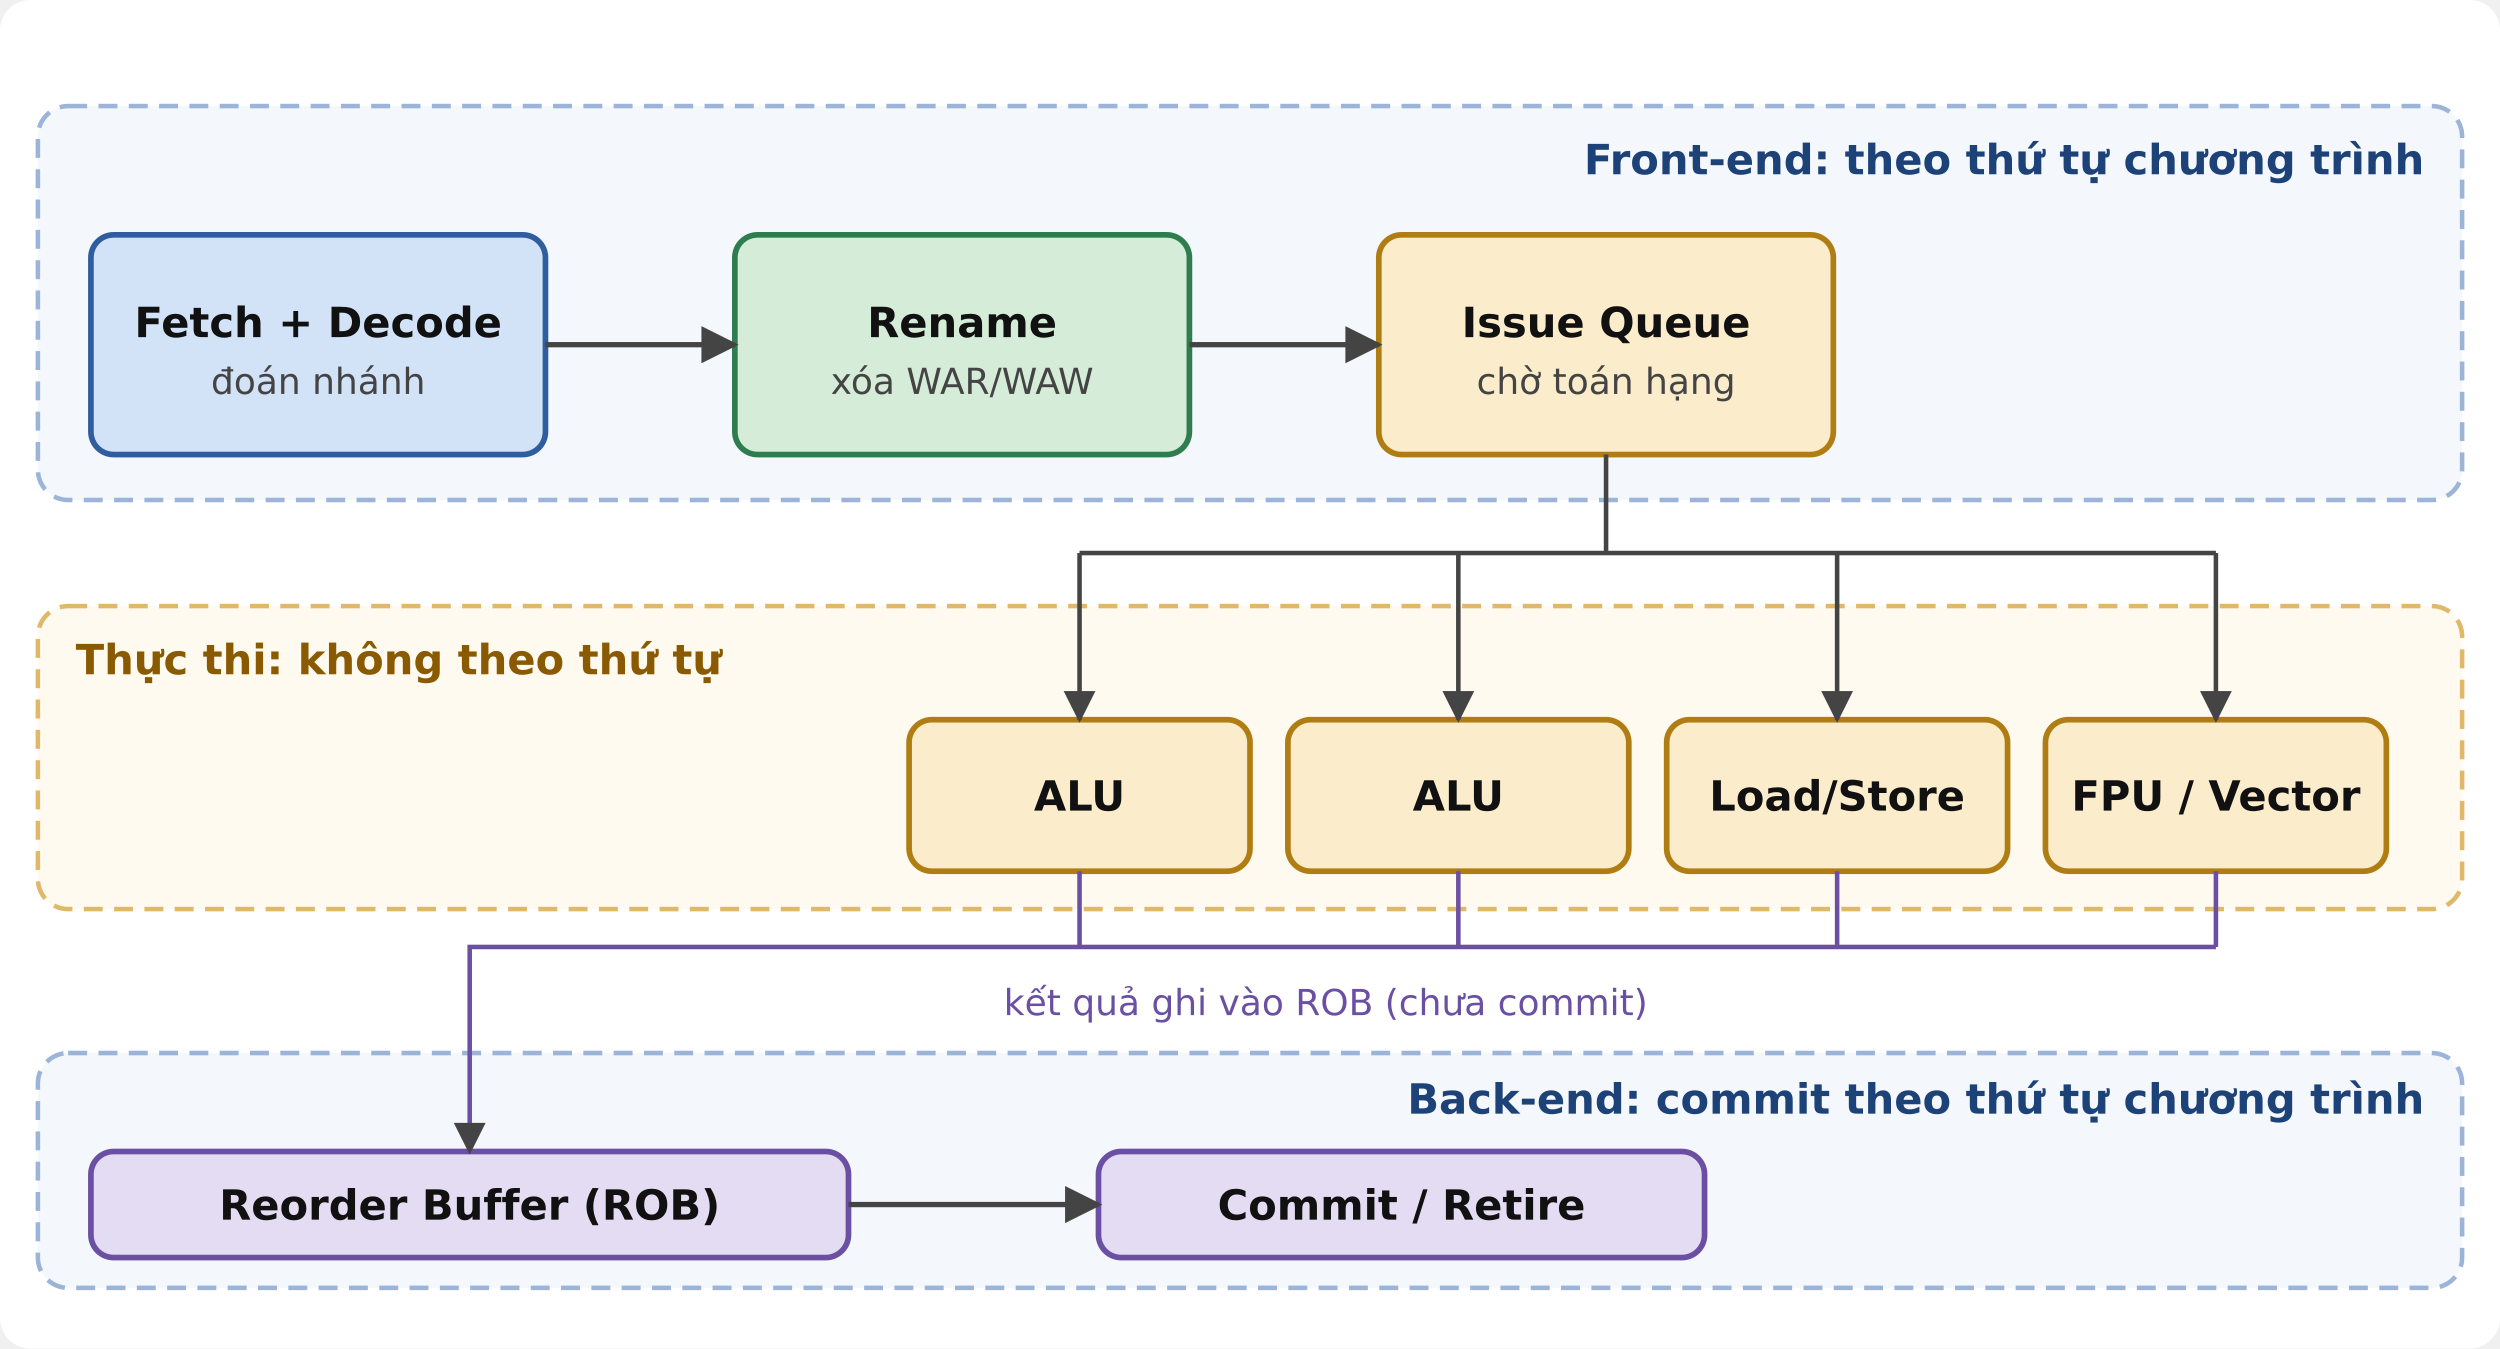
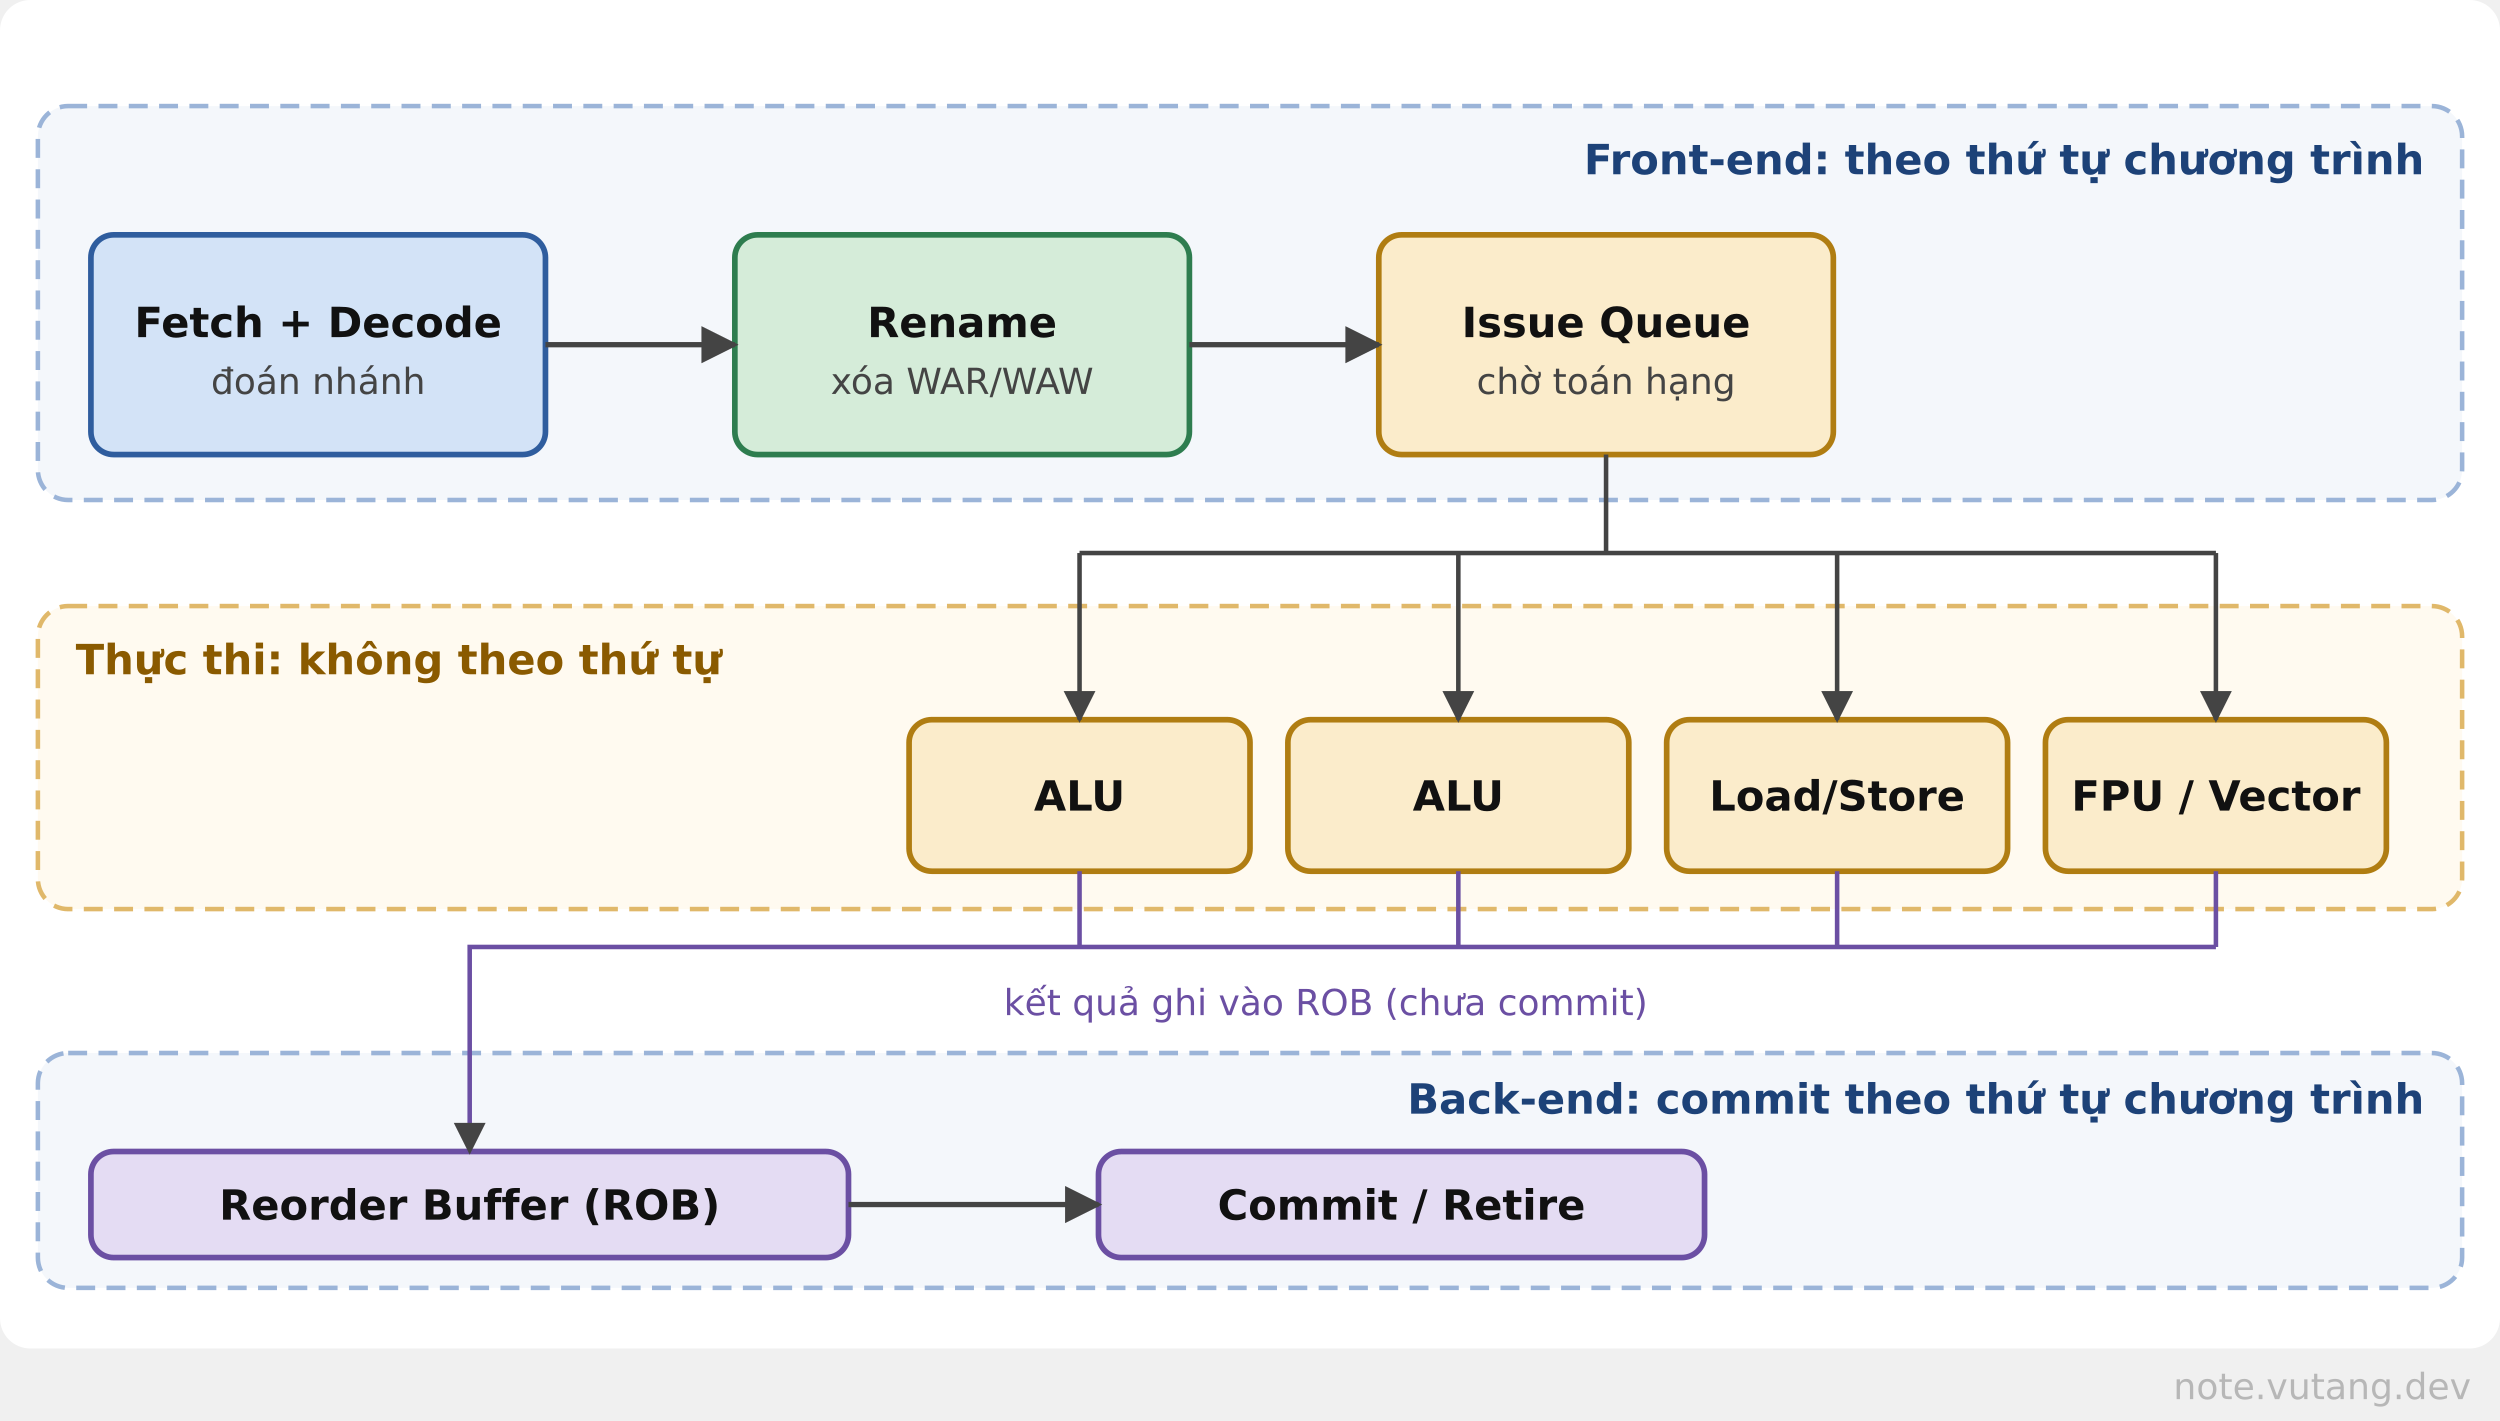
- <svg xmlns="http://www.w3.org/2000/svg" role="img" viewBox="0 0 660 356" font-family="DejaVu Sans, sans-serif">
+ <svg xmlns="http://www.w3.org/2000/svg" role="img" viewBox="0 0 660 375.11" font-family="DejaVu Sans, sans-serif">
  <defs>
    <marker id="ar" viewBox="0 0 10 10" refX="9" refY="5" markerWidth="7" markerHeight="7" orient="auto-start-reverse">
      <path d="M0,0 L10,5 L0,10 z" fill="#444" />
    </marker>
    <marker id="arr" viewBox="0 0 10 10" refX="9" refY="5" markerWidth="7" markerHeight="7" orient="auto-start-reverse">
      <path d="M0,0 L10,5 L0,10 z" fill="#c0392b" />
    </marker>
  </defs>
  <rect x="0" y="0" width="660" height="356" rx="8" fill="#ffffff" />
  <rect x="10" y="28" width="640" height="104" rx="8" fill="#f4f7fb" stroke="#9bb4d8" stroke-width="1.2" stroke-dasharray="5 3" />
  <text x="640" y="46" font-size="11" text-anchor="end" fill="#1d4278" font-weight="bold">Front-end: theo thứ tự chương trình</text>
  <rect x="24" y="62" width="120" height="58" rx="6" fill="#d3e3f7" stroke="#2f5d9e" stroke-width="1.5" />
  <text x="84.0" y="89.0" font-size="11" text-anchor="middle" fill="#111" font-weight="bold">Fetch + Decode</text>
  <text x="84.0" y="104.0" font-size="9.5" text-anchor="middle" fill="#444">đoán nhánh</text>
  <rect x="194" y="62" width="120" height="58" rx="6" fill="#d5ecd9" stroke="#2e7d4f" stroke-width="1.5" />
  <text x="254.0" y="89.0" font-size="11" text-anchor="middle" fill="#111" font-weight="bold">Rename</text>
  <text x="254.0" y="104.0" font-size="9.5" text-anchor="middle" fill="#444">xóa WAR/WAW</text>
  <rect x="364" y="62" width="120" height="58" rx="6" fill="#fbeccb" stroke="#b07d12" stroke-width="1.5" />
  <text x="424.0" y="89.0" font-size="11" text-anchor="middle" fill="#111" font-weight="bold">Issue Queue</text>
  <text x="424.0" y="104.0" font-size="9.5" text-anchor="middle" fill="#444">chờ toán hạng</text>
  <line x1="144" y1="91" x2="194" y2="91" stroke="#444" stroke-width="1.4" marker-end="url(#ar)" />
  <line x1="314" y1="91" x2="364" y2="91" stroke="#444" stroke-width="1.4" marker-end="url(#ar)" />
  <rect x="10" y="160" width="640" height="80" rx="8" fill="#fffaf0" stroke="#e0b86a" stroke-width="1.2" stroke-dasharray="5 3" />
  <text x="20" y="178" font-size="11" text-anchor="start" fill="#8a5a00" font-weight="bold">Thực thi: không theo thứ tự</text>
  <rect x="240" y="190" width="90" height="40" rx="6" fill="#fbeccb" stroke="#b07d12" stroke-width="1.5" />
  <text x="285.0" y="214.0" font-size="11" text-anchor="middle" fill="#111" font-weight="bold">ALU</text>
  <rect x="340" y="190" width="90" height="40" rx="6" fill="#fbeccb" stroke="#b07d12" stroke-width="1.5" />
  <text x="385.0" y="214.0" font-size="11" text-anchor="middle" fill="#111" font-weight="bold">ALU</text>
  <rect x="440" y="190" width="90" height="40" rx="6" fill="#fbeccb" stroke="#b07d12" stroke-width="1.5" />
  <text x="485.0" y="214.0" font-size="11" text-anchor="middle" fill="#111" font-weight="bold">Load/Store</text>
  <rect x="540" y="190" width="90" height="40" rx="6" fill="#fbeccb" stroke="#b07d12" stroke-width="1.5" />
  <text x="585.0" y="214.0" font-size="11" text-anchor="middle" fill="#111" font-weight="bold">FPU / Vector</text>
  <line x1="424" y1="120" x2="424" y2="146" stroke="#444" stroke-width="1.2" />
  <line x1="285" y1="146" x2="585" y2="146" stroke="#444" stroke-width="1.2" />
  <line x1="285" y1="146" x2="285" y2="190" stroke="#444" stroke-width="1.2" marker-end="url(#ar)" />
  <line x1="385" y1="146" x2="385" y2="190" stroke="#444" stroke-width="1.2" marker-end="url(#ar)" />
  <line x1="485" y1="146" x2="485" y2="190" stroke="#444" stroke-width="1.2" marker-end="url(#ar)" />
  <line x1="585" y1="146" x2="585" y2="190" stroke="#444" stroke-width="1.2" marker-end="url(#ar)" />
  <rect x="10" y="278" width="640" height="62" rx="8" fill="#f4f7fb" stroke="#9bb4d8" stroke-width="1.2" stroke-dasharray="5 3" />
  <text x="640" y="294" font-size="11" text-anchor="end" fill="#1d4278" font-weight="bold">Back-end: commit theo thứ tự chương trình</text>
  <rect x="24" y="304" width="200" height="28" rx="6" fill="#e4dcf3" stroke="#6b4fa3" stroke-width="1.5" />
  <text x="124.0" y="322.0" font-size="11" text-anchor="middle" fill="#111" font-weight="bold">Reorder Buffer (ROB)</text>
  <rect x="290" y="304" width="160" height="28" rx="6" fill="#e4dcf3" stroke="#6b4fa3" stroke-width="1.5" />
  <text x="370.0" y="322.0" font-size="11" text-anchor="middle" fill="#111" font-weight="bold">Commit / Retire</text>
  <line x1="224" y1="318" x2="290" y2="318" stroke="#444" stroke-width="1.4" marker-end="url(#ar)" />
  <line x1="285" y1="230" x2="285" y2="250" stroke="#6b4fa3" stroke-width="1.2" />
  <line x1="385" y1="230" x2="385" y2="250" stroke="#6b4fa3" stroke-width="1.2" />
  <line x1="485" y1="230" x2="485" y2="250" stroke="#6b4fa3" stroke-width="1.2" />
  <line x1="585" y1="230" x2="585" y2="250" stroke="#6b4fa3" stroke-width="1.2" />
  <path d="M 585 250 H 124 V 304" fill="none" stroke="#6b4fa3" stroke-width="1.2" marker-end="url(#ar)" />
  <text x="350" y="268" font-size="9.5" text-anchor="middle" fill="#6b4fa3">kết quả ghi vào ROB (chưa commit)</text>
+   <text id="wm" x="652.36" y="369.37" text-anchor="end" font-size="9.55" font-family="DejaVu Sans, sans-serif" style="fill:#888;fill-opacity:0.55">note.vutang.dev</text>
</svg>
